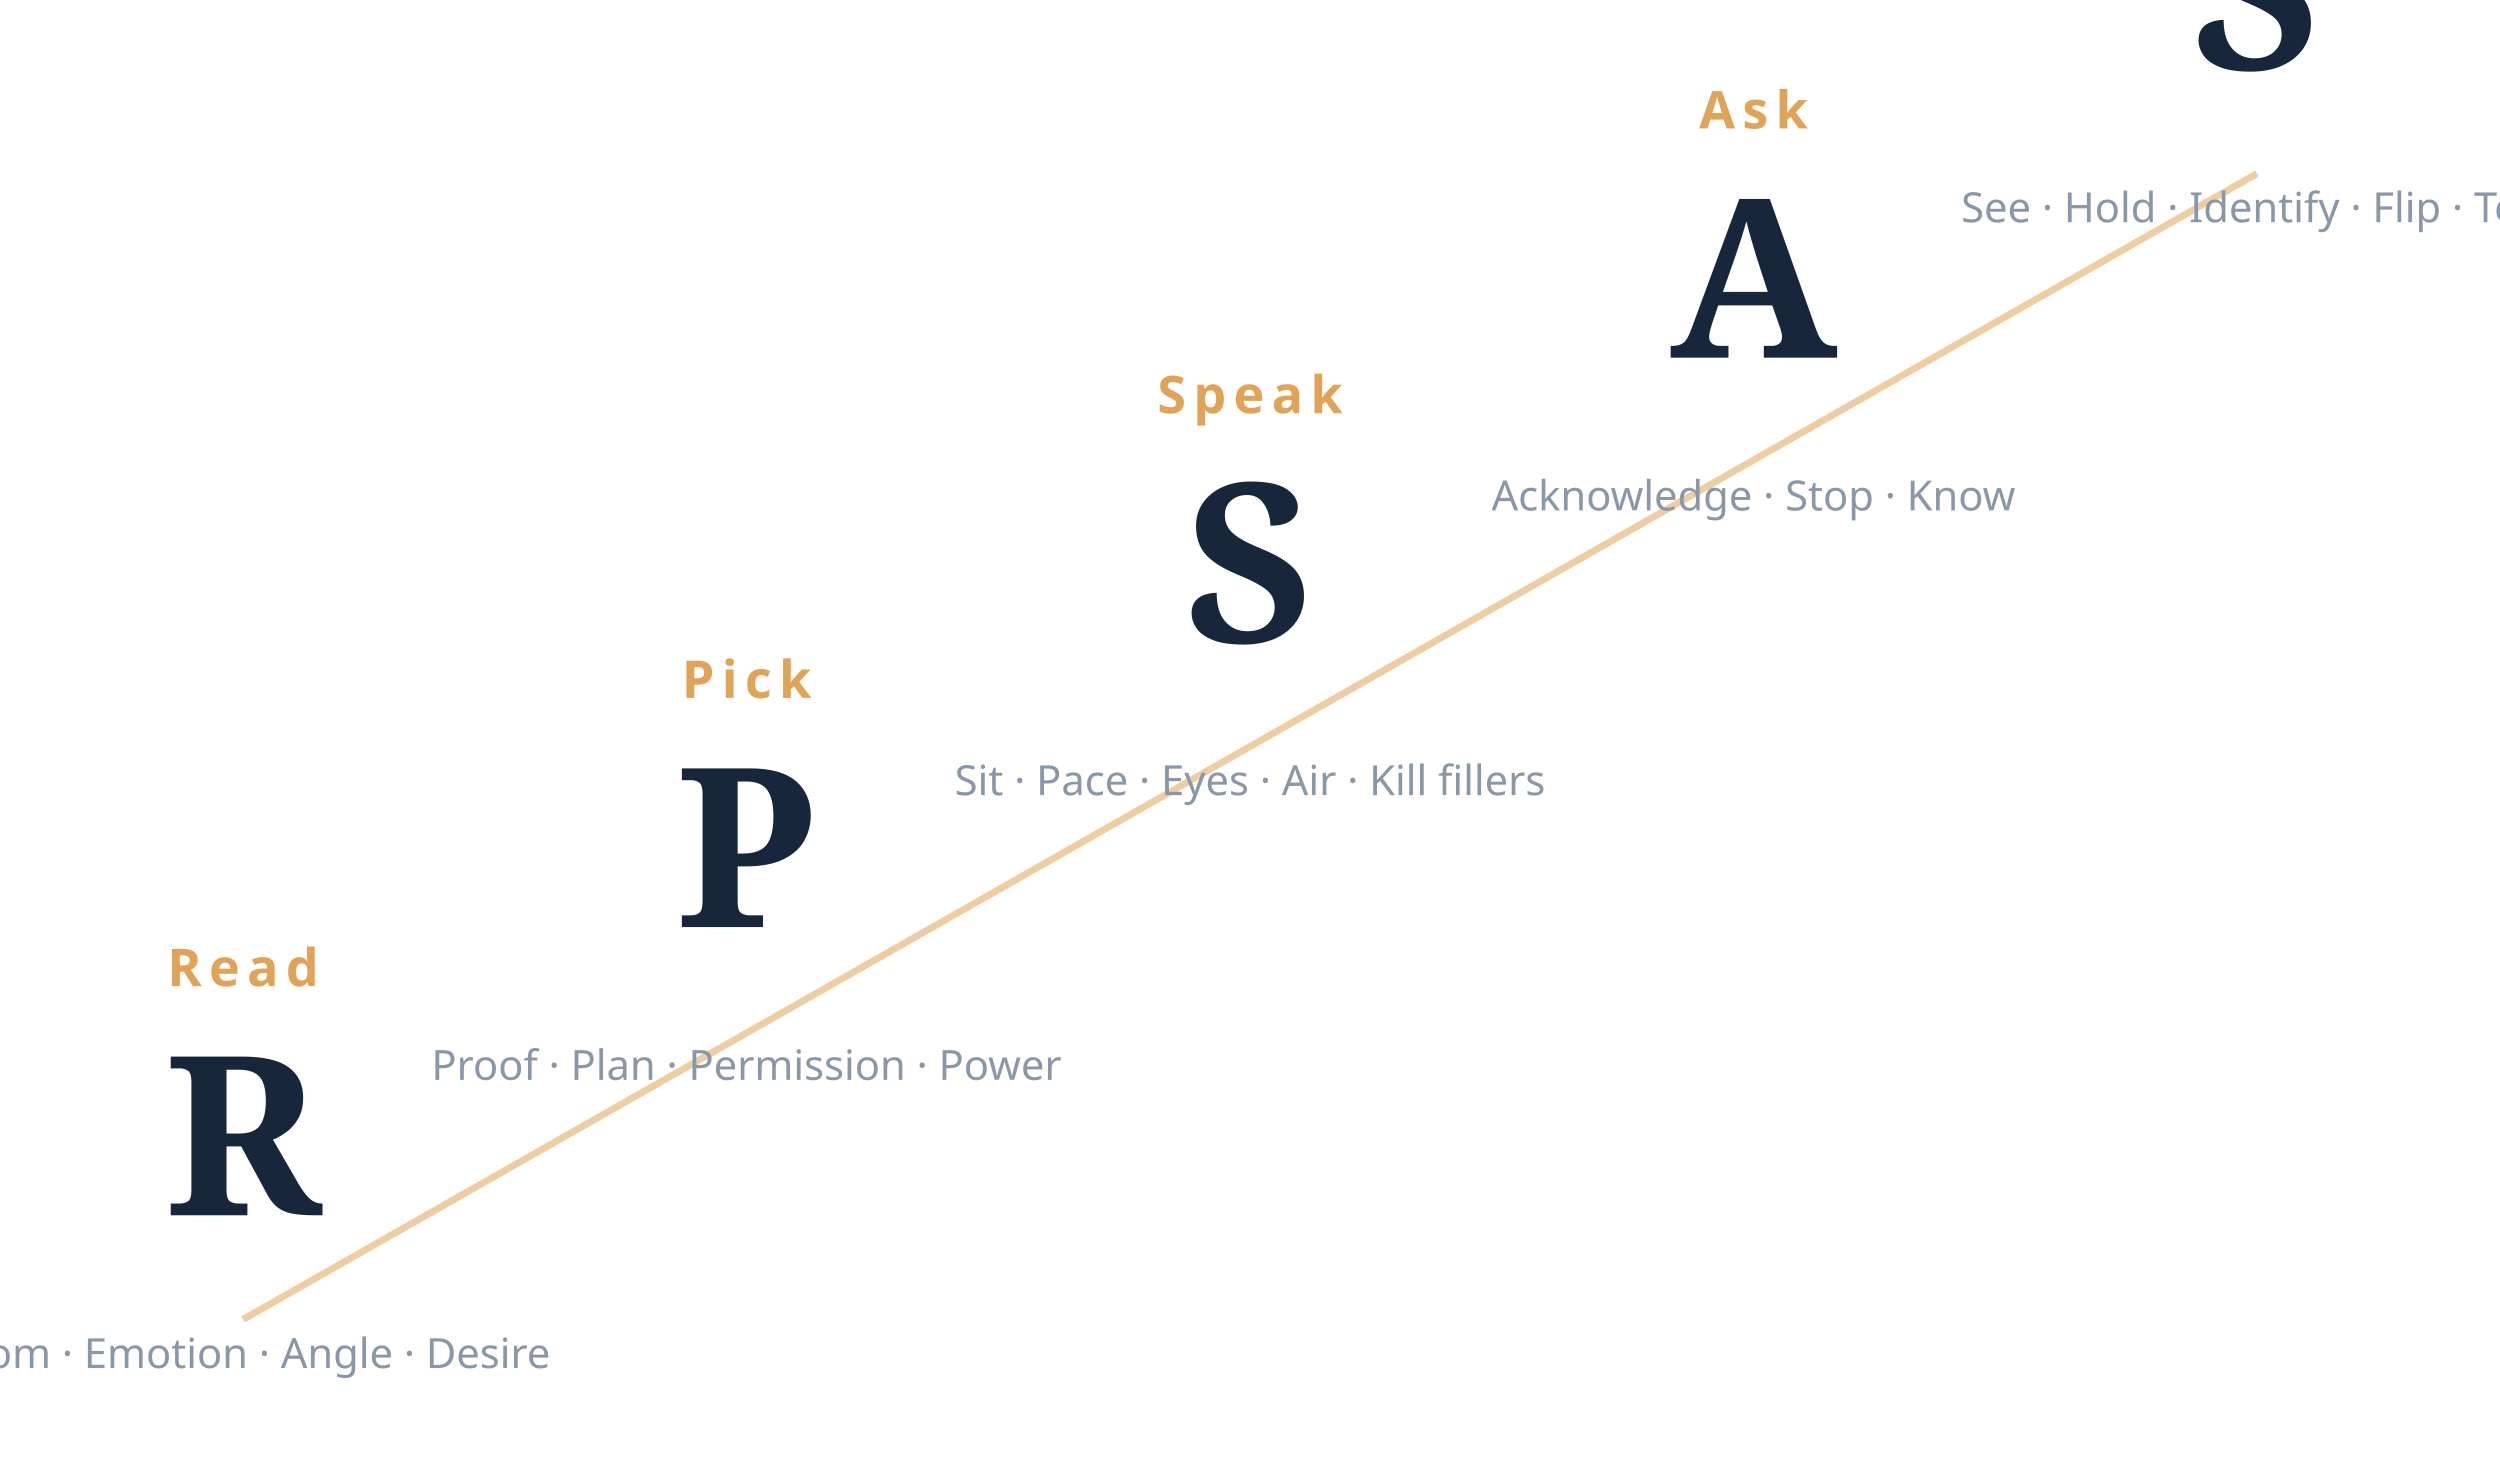
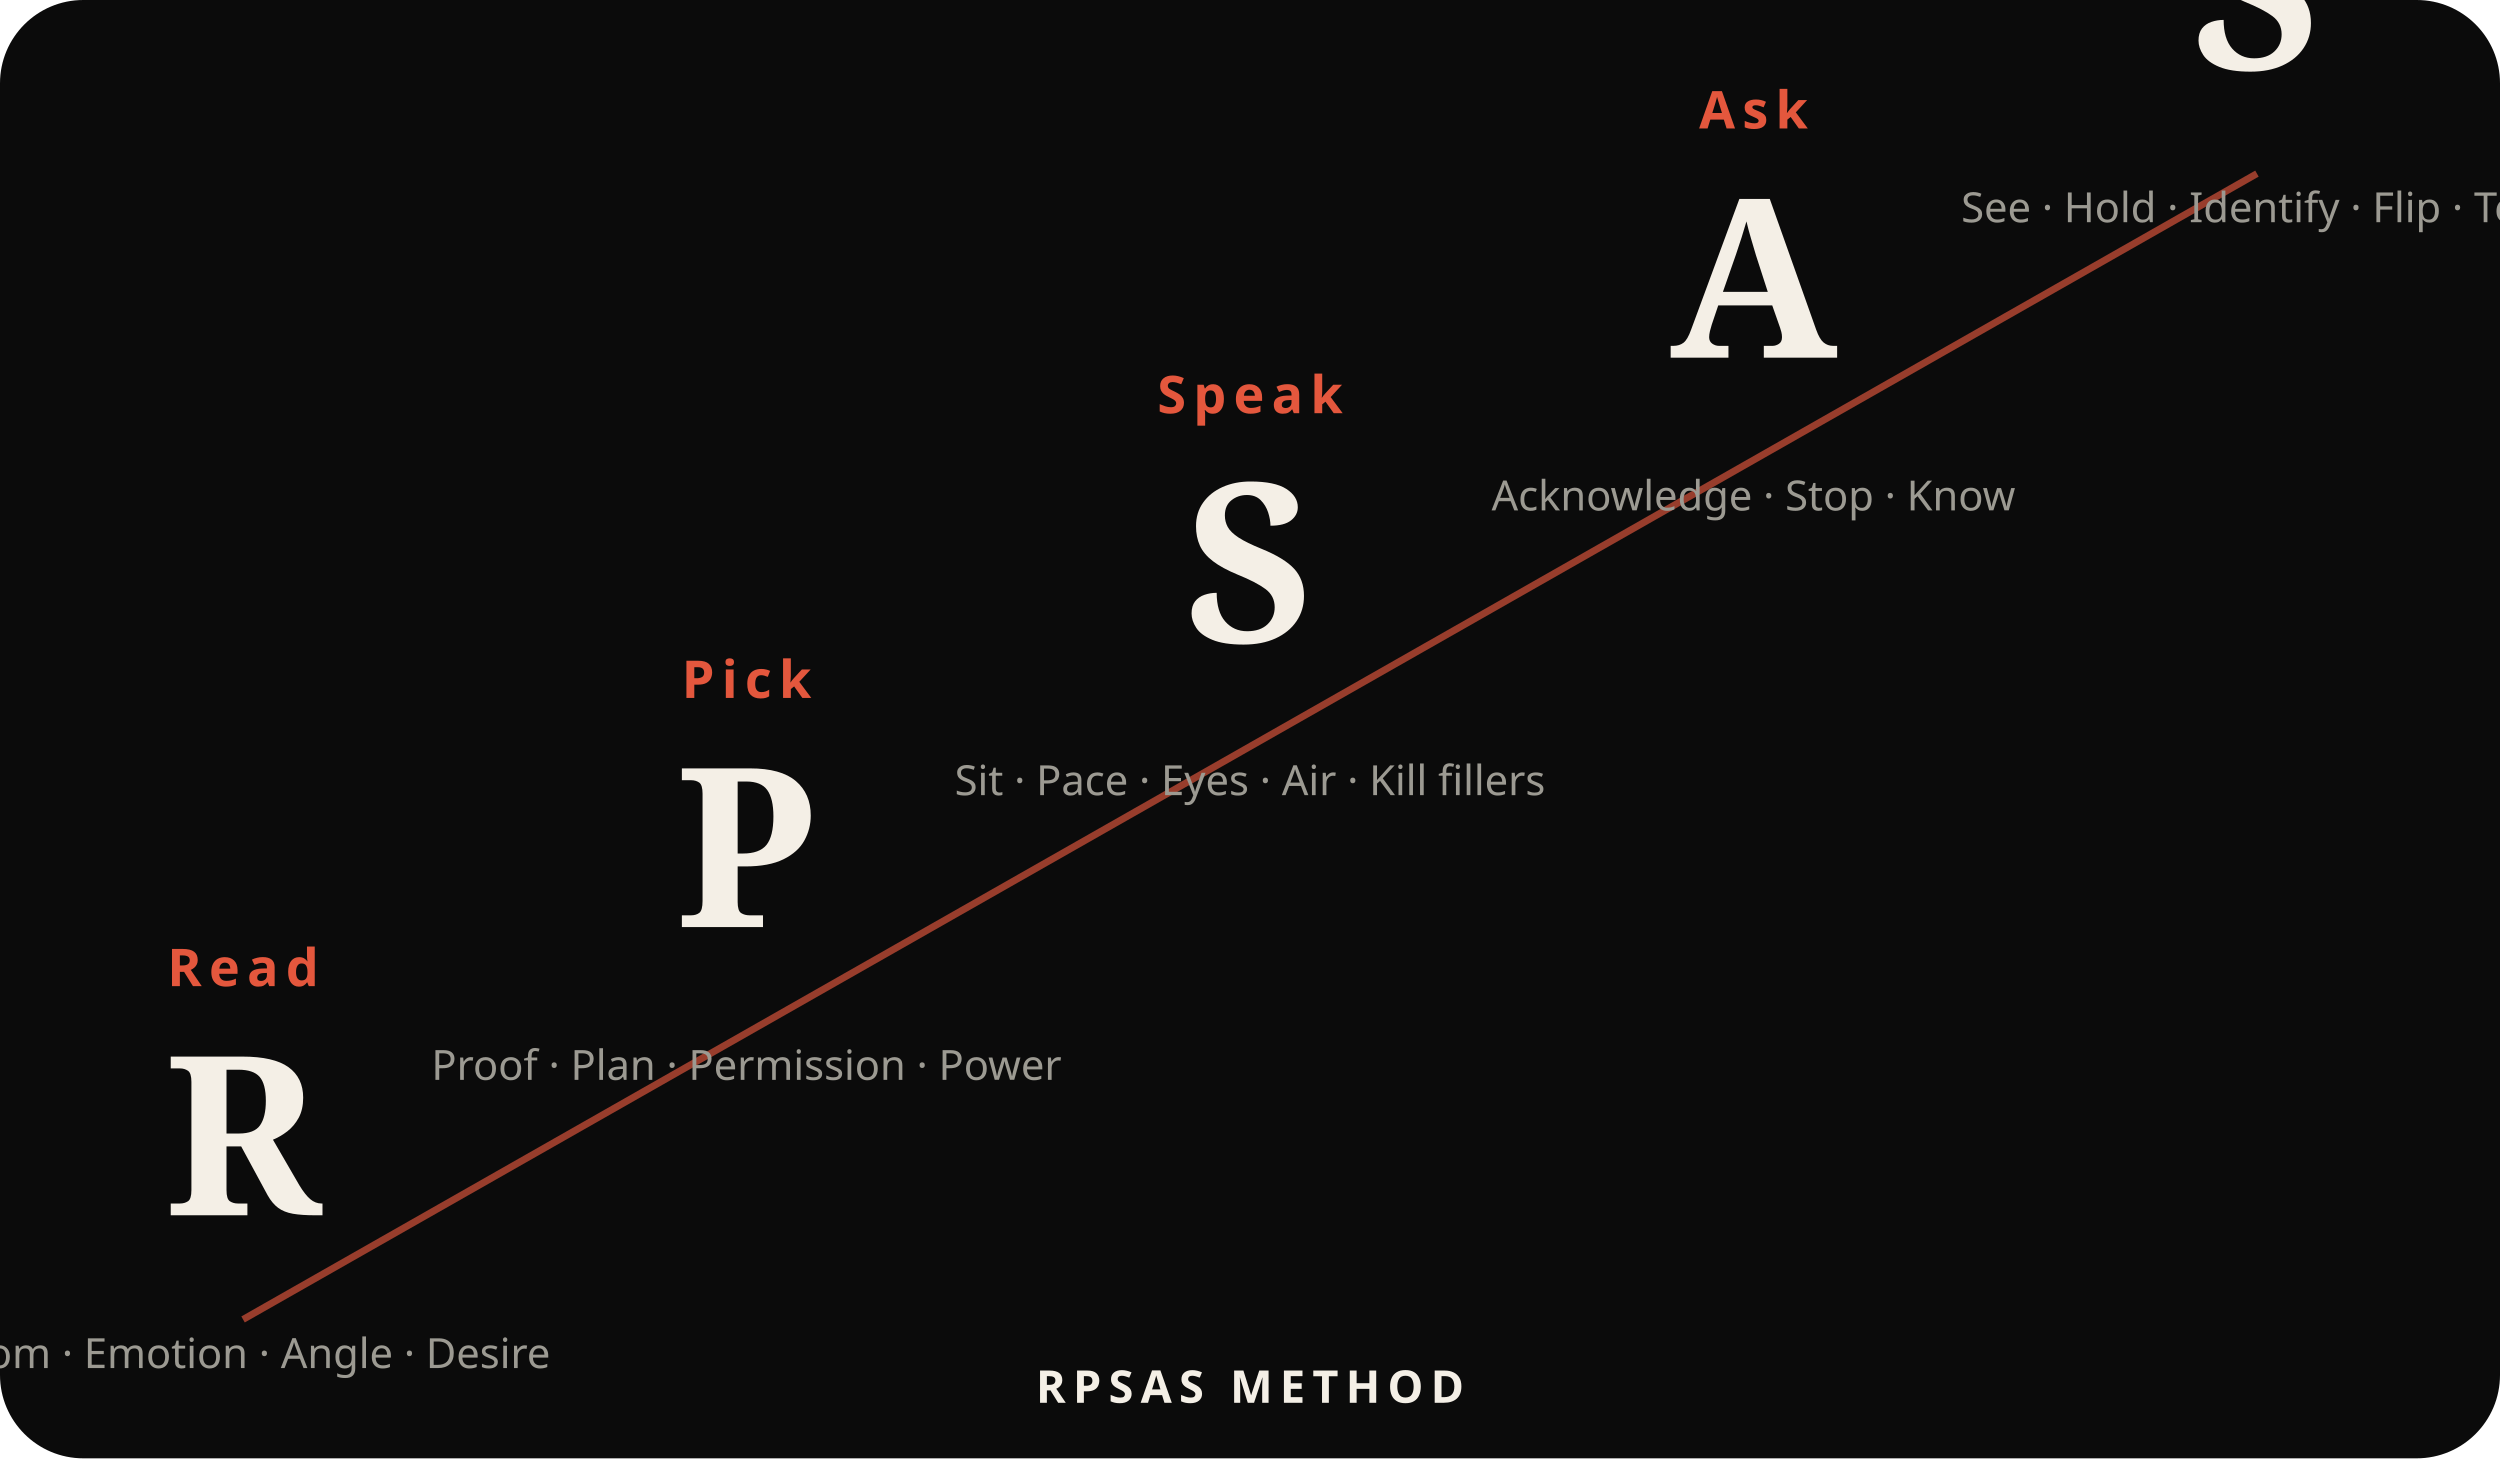
<svg xmlns="http://www.w3.org/2000/svg" viewBox="0 0 720 420" role="img" aria-labelledby="badgeTitle">
  <defs>
    <style>
-       .word { font-family: 'Source Sans 3', sans-serif; font-weight: 600; font-size: 15px; letter-spacing: 0.14em; text-transform: uppercase; fill: var(--amber, #E0A458); }
-       .letter { font-family: 'Playfair Display', serif; font-weight: 700; font-size: 64px; fill: var(--ink, #17263B); }
-       .sub { font-family: 'Source Sans 3', sans-serif; font-weight: 500; font-size: 12px; fill: var(--muted, #8A97A8); }
-       .rail { stroke: var(--amber, #E0A458); stroke-width: 2; opacity: 0.55; }
+       .card { fill: var(--ink, #0B0B0B); }
+       .word { font-family: 'Source Sans 3', sans-serif; font-weight: 600; font-size: 15px; letter-spacing: 0.14em; text-transform: uppercase; fill: var(--red, #E4573D); }
+       .letter { font-family: 'Playfair Display', serif; font-weight: 700; font-size: 64px; fill: var(--ivory, #F4EFE6); }
+       .sub { font-family: 'Source Sans 3', sans-serif; font-weight: 500; font-size: 12px; fill: var(--muted, #9C9A92); }
+       .rail { stroke: var(--red, #E4573D); stroke-width: 2; opacity: 0.65; }
+       .method { font-family: 'Source Sans 3', sans-serif; font-weight: 600; font-size: 13px; letter-spacing: 0.16em; text-transform: uppercase; fill: var(--ivory, #F4EFE6); }
    </style>
  </defs>
+   <rect class="card" x="0" y="0" width="720" height="420" rx="24" />
  <line class="rail" x1="70" y1="380" x2="650" y2="50" />
  <g transform="translate(70,380)">
    <text class="word" x="0" y="-96" text-anchor="middle">Read</text>
    <text class="letter" x="0" y="-30" text-anchor="middle">R</text>
    <text class="sub" x="0" y="14" text-anchor="middle">Room · Emotion · Angle · Desire</text>
  </g>
  <g transform="translate(215,297)">
    <text class="word" x="0" y="-96" text-anchor="middle">Pick</text>
    <text class="letter" x="0" y="-30" text-anchor="middle">P</text>
    <text class="sub" x="0" y="14" text-anchor="middle">Proof · Plan · Permission · Power</text>
  </g>
  <g transform="translate(360,215)">
    <text class="word" x="0" y="-96" text-anchor="middle">Speak</text>
    <text class="letter" x="0" y="-30" text-anchor="middle">S</text>
    <text class="sub" x="0" y="14" text-anchor="middle">Sit · Pace · Eyes · Air · Kill fillers</text>
  </g>
  <g transform="translate(505,133)">
    <text class="word" x="0" y="-96" text-anchor="middle">Ask</text>
    <text class="letter" x="0" y="-30" text-anchor="middle">A</text>
    <text class="sub" x="0" y="14" text-anchor="middle">Acknowledge · Stop · Know</text>
  </g>
  <g transform="translate(650,50)">
    <text class="word" x="0" y="-96" text-anchor="middle">Shift</text>
    <text class="letter" x="0" y="-30" text-anchor="middle">S</text>
    <text class="sub" x="0" y="14" text-anchor="middle">See · Hold · Identify · Flip · Test</text>
  </g>
+   <text class="method" x="360" y="404" text-anchor="middle">RPSAS METHOD</text>
</svg>
